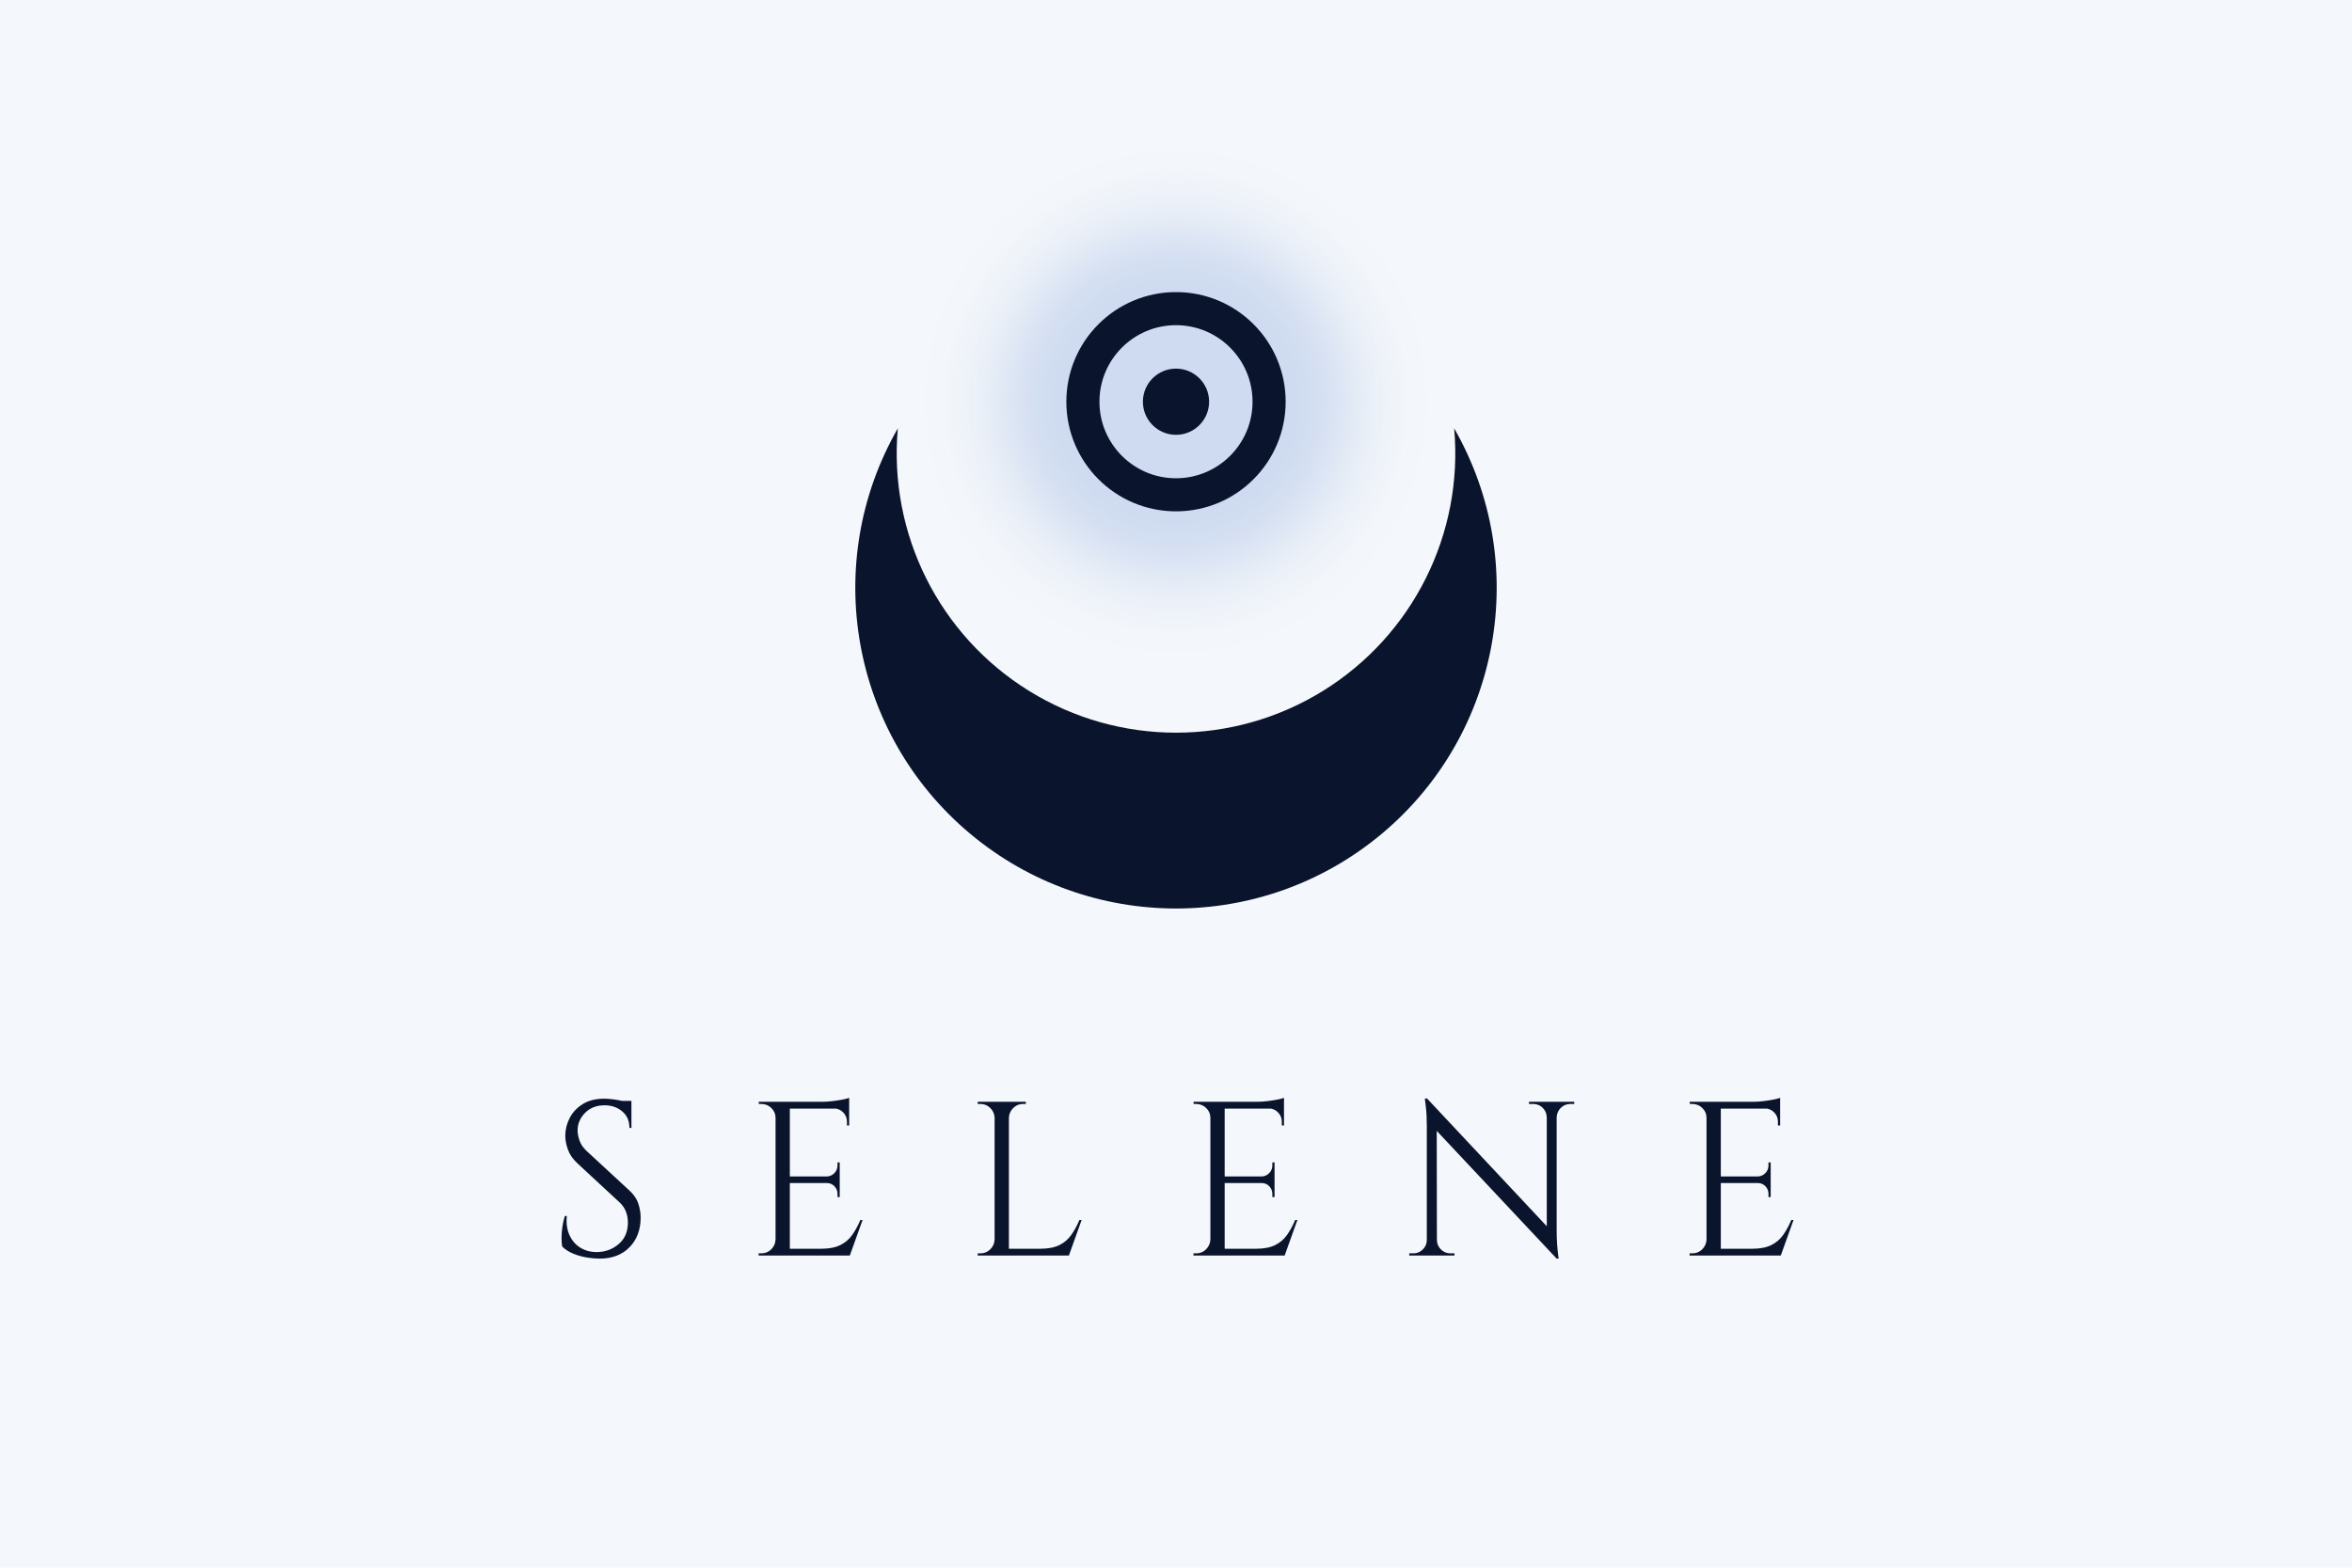
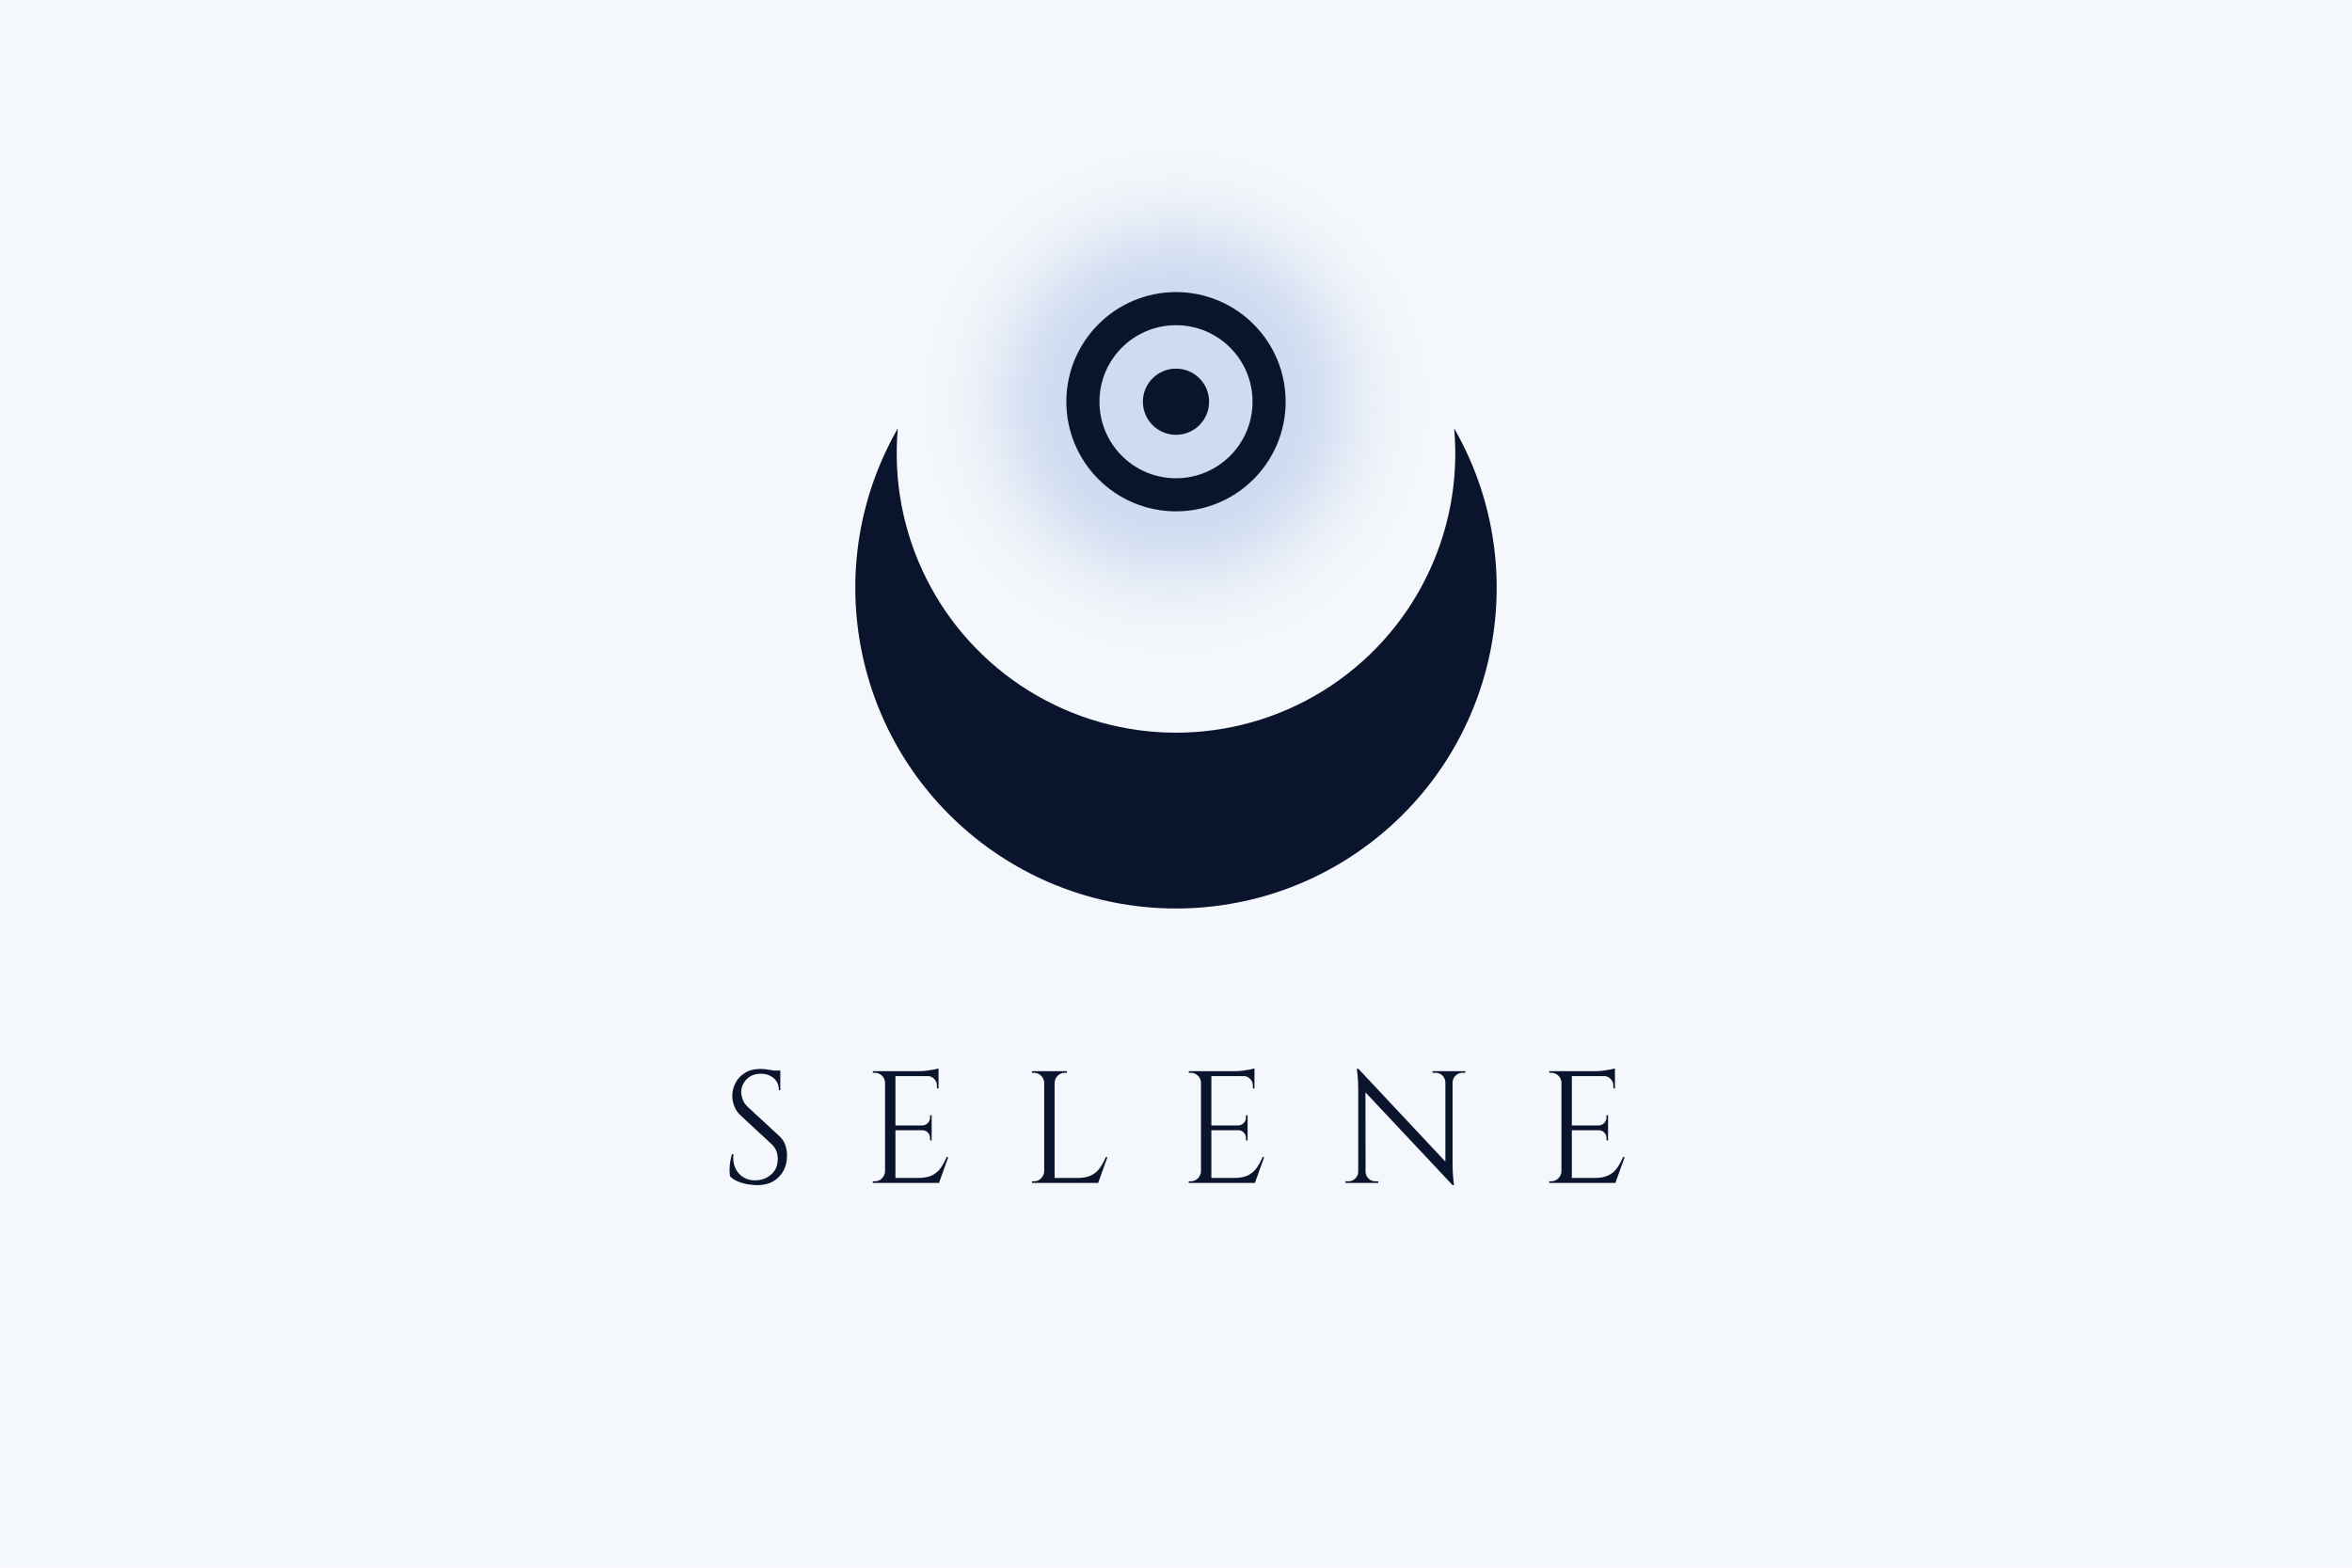
<svg xmlns="http://www.w3.org/2000/svg" width="1200" height="800" viewBox="0 0 1200 800">
  <defs />
  <rect width="1200" height="800" fill="#F4F7FB" />
  <svg x="410.0" y="110.0" width="380" height="380" viewBox="14 24 72 72" style="color:#0A142C" opacity="1.0" overflow="visible">
    <defs>
      <radialGradient id="glow">
        <stop offset="0.0" stop-color="#4A78C8" stop-opacity="0.22" />
        <stop offset="0.05" stop-color="#4A78C8" stop-opacity="0.22" />
        <stop offset="0.1" stop-color="#4A78C8" stop-opacity="0.22" />
        <stop offset="0.15" stop-color="#4A78C8" stop-opacity="0.22" />
        <stop offset="0.2" stop-color="#4A78C8" stop-opacity="0.22" />
        <stop offset="0.25" stop-color="#4A78C8" stop-opacity="0.22" />
        <stop offset="0.3" stop-color="#4A78C8" stop-opacity="0.22" />
        <stop offset="0.35" stop-color="#4A78C8" stop-opacity="0.22" />
        <stop offset="0.4" stop-color="#4A78C8" stop-opacity="0.22" />
        <stop offset="0.45" stop-color="#4A78C8" stop-opacity="0.217" />
        <stop offset="0.5" stop-color="#4A78C8" stop-opacity="0.202" />
        <stop offset="0.55" stop-color="#4A78C8" stop-opacity="0.177" />
        <stop offset="0.6" stop-color="#4A78C8" stop-opacity="0.145" />
        <stop offset="0.65" stop-color="#4A78C8" stop-opacity="0.111" />
        <stop offset="0.7" stop-color="#4A78C8" stop-opacity="0.079" />
        <stop offset="0.75" stop-color="#4A78C8" stop-opacity="0.05" />
        <stop offset="0.8" stop-color="#4A78C8" stop-opacity="0.028" />
        <stop offset="0.85" stop-color="#4A78C8" stop-opacity="0.012" />
        <stop offset="0.9" stop-color="#4A78C8" stop-opacity="0.004" />
        <stop offset="0.95" stop-color="#4A78C8" stop-opacity="0.001" />
        <stop offset="1.0" stop-color="#4A78C8" stop-opacity="0" />
      </radialGradient>
      <linearGradient id="shine" x1="0" y1="0" x2="1" y2="1">
        <stop offset="0" stop-color="#FFFFFF" />
        <stop offset="1" stop-color="#EAF3FF" />
      </linearGradient>
    </defs>
    <circle cx="50" cy="42" r="26" fill="url(#glow)" />
    <path id="crescent" fill="currentColor" d="M23.109 44.577 A31 31 0 1 0 76.891 44.577 A27 27 0 1 1 23.109 44.577 Z" />
    <circle cx="50" cy="42" r="9" fill="none" stroke="currentColor" stroke-width="3.2" />
    <circle cx="50" cy="42" r="3.2" fill="currentColor" />
  </svg>
-   <svg x="280.0" y="560" width="640" height="82.957" viewBox="0 -20 5709 740" style="color:#0A142C" opacity="1.0">
+   <svg x="367.5" y="545" width="465" height="60.273" viewBox="0 -20 5709 740" style="color:#0A142C" opacity="1.0">
    <path fill="currentColor" d="M251.0 -14Q267.0 -14 285.5 -12.0Q304.0 -10 321.5 -6.5Q339.0 -3 353.5 0.5Q368.0 4 376.0 8V119H367.0Q367.0 71 334.0 43.5Q301.0 16 254.0 16Q199.0 16 165.0 50.5Q131.0 85 131.0 131Q131.0 150 139.5 175.5Q148.0 201 171.0 223L368.0 405Q398.0 433 408.0 465.0Q418.0 497 418.0 527Q418.0 610 367.5 662.0Q317.0 714 231.0 714Q207.0 714 174.5 709.0Q142.0 704 111.5 691.5Q81.0 679 61.0 659Q58.0 643 58.0 619.0Q58.0 595 62.0 568.5Q66.0 542 73.0 520H82.0Q77.0 571 95.0 609.0Q113.0 647 147.5 666.5Q182.0 686 226.0 684Q281.0 681 320.5 645.5Q360.0 610 360.0 550Q360.0 521 350.0 497.5Q340.0 474 321.0 457L129.0 279Q99.0 251 87.0 217.5Q75.0 184 75.0 155Q75.0 113 95.0 74.0Q115.0 35 154.5 10.5Q194.0 -14 251.0 -14ZM376.0 -4V17H300.0V-4Z M1097.0 0V700H1032.0V0ZM1367.0 669V700H1094.0V669ZM1324.0 340V370H1094.0V340ZM1367.0 0V31H1094.0V0ZM1428.0 538 1370.0 700H1204.0L1240.0 669Q1293.0 669 1326.5 652.5Q1360.0 636 1381.0 606.0Q1402.0 576 1418.0 538ZM1324.0 368V434H1314.0V419Q1314.0 399 1300.0 384.5Q1286.0 370 1266.0 370V368ZM1324.0 276V342H1266.0V340Q1286.0 339 1300.0 324.5Q1314.0 310 1314.0 290V276ZM1367.0 28V108H1357.0V90Q1357.0 66 1340.0 48.5Q1323.0 31 1298.0 30V28ZM1367.0 -18V11L1245.0 0Q1267.0 0 1291.5 -3.0Q1316.0 -6 1337.0 -10.0Q1358.0 -14 1367.0 -18ZM1035.0 627V700H955.0V690Q955.0 690 961.5 690.0Q968.0 690 968.0 690Q994.0 690 1012.5 671.5Q1031.0 653 1032.0 627ZM1035.0 73H1032.0Q1032.0 47 1013.0 28.5Q994.0 10 968.0 10Q968.0 10 962.0 10.0Q956.0 10 956.0 10L955.0 0H1035.0Z M2094.0 0V700H2029.0V0ZM2364.0 669V700H2091.0V669ZM2425.0 538 2367.0 700H2201.0L2237.0 669Q2290.0 669 2323.5 652.5Q2357.0 636 2378.0 606.0Q2399.0 576 2415.0 538ZM2032.0 627V700H1952.0V690Q1952.0 690 1958.5 690.0Q1965.0 690 1965.0 690Q1991.0 690 2009.5 671.5Q2028.0 653 2029.0 627ZM2032.0 73H2029.0Q2028.0 47 2009.5 28.5Q1991.0 10 1965.0 10Q1965.0 10 1958.5 10.0Q1952.0 10 1952.0 10V0H2032.0ZM2091.0 73V0H2171.0V10Q2170.0 10 2164.0 10.0Q2158.0 10 2158.0 10Q2132.0 10 2113.5 28.5Q2095.0 47 2094.0 73Z M3076.0 0V700H3011.0V0ZM3346.0 669V700H3073.0V669ZM3303.0 340V370H3073.0V340ZM3346.0 0V31H3073.0V0ZM3407.0 538 3349.0 700H3183.0L3219.0 669Q3272.0 669 3305.5 652.5Q3339.0 636 3360.0 606.0Q3381.0 576 3397.0 538ZM3303.0 368V434H3293.0V419Q3293.0 399 3279.0 384.5Q3265.0 370 3245.0 370V368ZM3303.0 276V342H3245.0V340Q3265.0 339 3279.0 324.5Q3293.0 310 3293.0 290V276ZM3346.0 28V108H3336.0V90Q3336.0 66 3319.0 48.5Q3302.0 31 3277.0 30V28ZM3346.0 -18V11L3224.0 0Q3246.0 0 3270.5 -3.0Q3295.0 -6 3316.0 -10.0Q3337.0 -14 3346.0 -18ZM3014.0 627V700H2934.0V690Q2934.0 690 2940.5 690.0Q2947.0 690 2947.0 690Q2973.0 690 2991.5 671.5Q3010.0 653 3011.0 627ZM3014.0 73H3011.0Q3011.0 47 2992.0 28.5Q2973.0 10 2947.0 10Q2947.0 10 2941.0 10.0Q2935.0 10 2935.0 10L2934.0 0H3014.0Z M3997.0 -15 4578.0 605 4587.0 714 4006.0 95ZM3999.0 629V700H3916.0V690Q3916.0 690 3925.0 690.0Q3934.0 690 3935.0 690Q3960.0 690 3978.0 672.0Q3996.0 654 3996.0 629ZM4042.0 629Q4042.0 654 4060.0 672.0Q4078.0 690 4103.0 690Q4104.0 690 4113.0 690.0Q4122.0 690 4122.0 690V700H4039.0V629ZM3997.0 -15 4041.0 41 4042.0 700H3996.0V110Q3996.0 59 3991.5 22.0Q3987.0 -15 3987.0 -15ZM4587.0 0V586Q4587.0 618 4589.0 647.5Q4591.0 677 4593.5 695.5Q4596.0 714 4596.0 714H4587.0L4542.0 661V0ZM4667.0 0V10Q4667.0 10 4658.0 10.0Q4649.0 10 4649.0 10Q4624.0 10 4606.0 27.5Q4588.0 45 4587.0 71H4584.0V0ZM4461.0 0H4544.0V71H4542.0Q4541.0 45 4523.5 27.5Q4506.0 10 4480.0 10Q4480.0 10 4471.0 10.0Q4462.0 10 4461.0 10Z M5334.0 0V700H5269.0V0ZM5604.0 669V700H5331.0V669ZM5561.0 340V370H5331.0V340ZM5604.0 0V31H5331.0V0ZM5665.0 538 5607.0 700H5441.0L5477.0 669Q5530.0 669 5563.5 652.5Q5597.0 636 5618.0 606.0Q5639.0 576 5655.0 538ZM5561.0 368V434H5551.0V419Q5551.0 399 5537.0 384.5Q5523.0 370 5503.0 370V368ZM5561.0 276V342H5503.0V340Q5523.0 339 5537.0 324.5Q5551.0 310 5551.0 290V276ZM5604.0 28V108H5594.0V90Q5594.0 66 5577.0 48.5Q5560.0 31 5535.0 30V28ZM5604.0 -18V11L5482.0 0Q5504.0 0 5528.5 -3.0Q5553.0 -6 5574.0 -10.0Q5595.0 -14 5604.0 -18ZM5272.0 627V700H5192.0V690Q5192.0 690 5198.5 690.0Q5205.0 690 5205.0 690Q5231.0 690 5249.5 671.5Q5268.0 653 5269.0 627ZM5272.0 73H5269.0Q5269.0 47 5250.0 28.5Q5231.0 10 5205.0 10Q5205.0 10 5199.0 10.0Q5193.0 10 5193.0 10L5192.0 0H5272.0Z" />
  </svg>
</svg>
